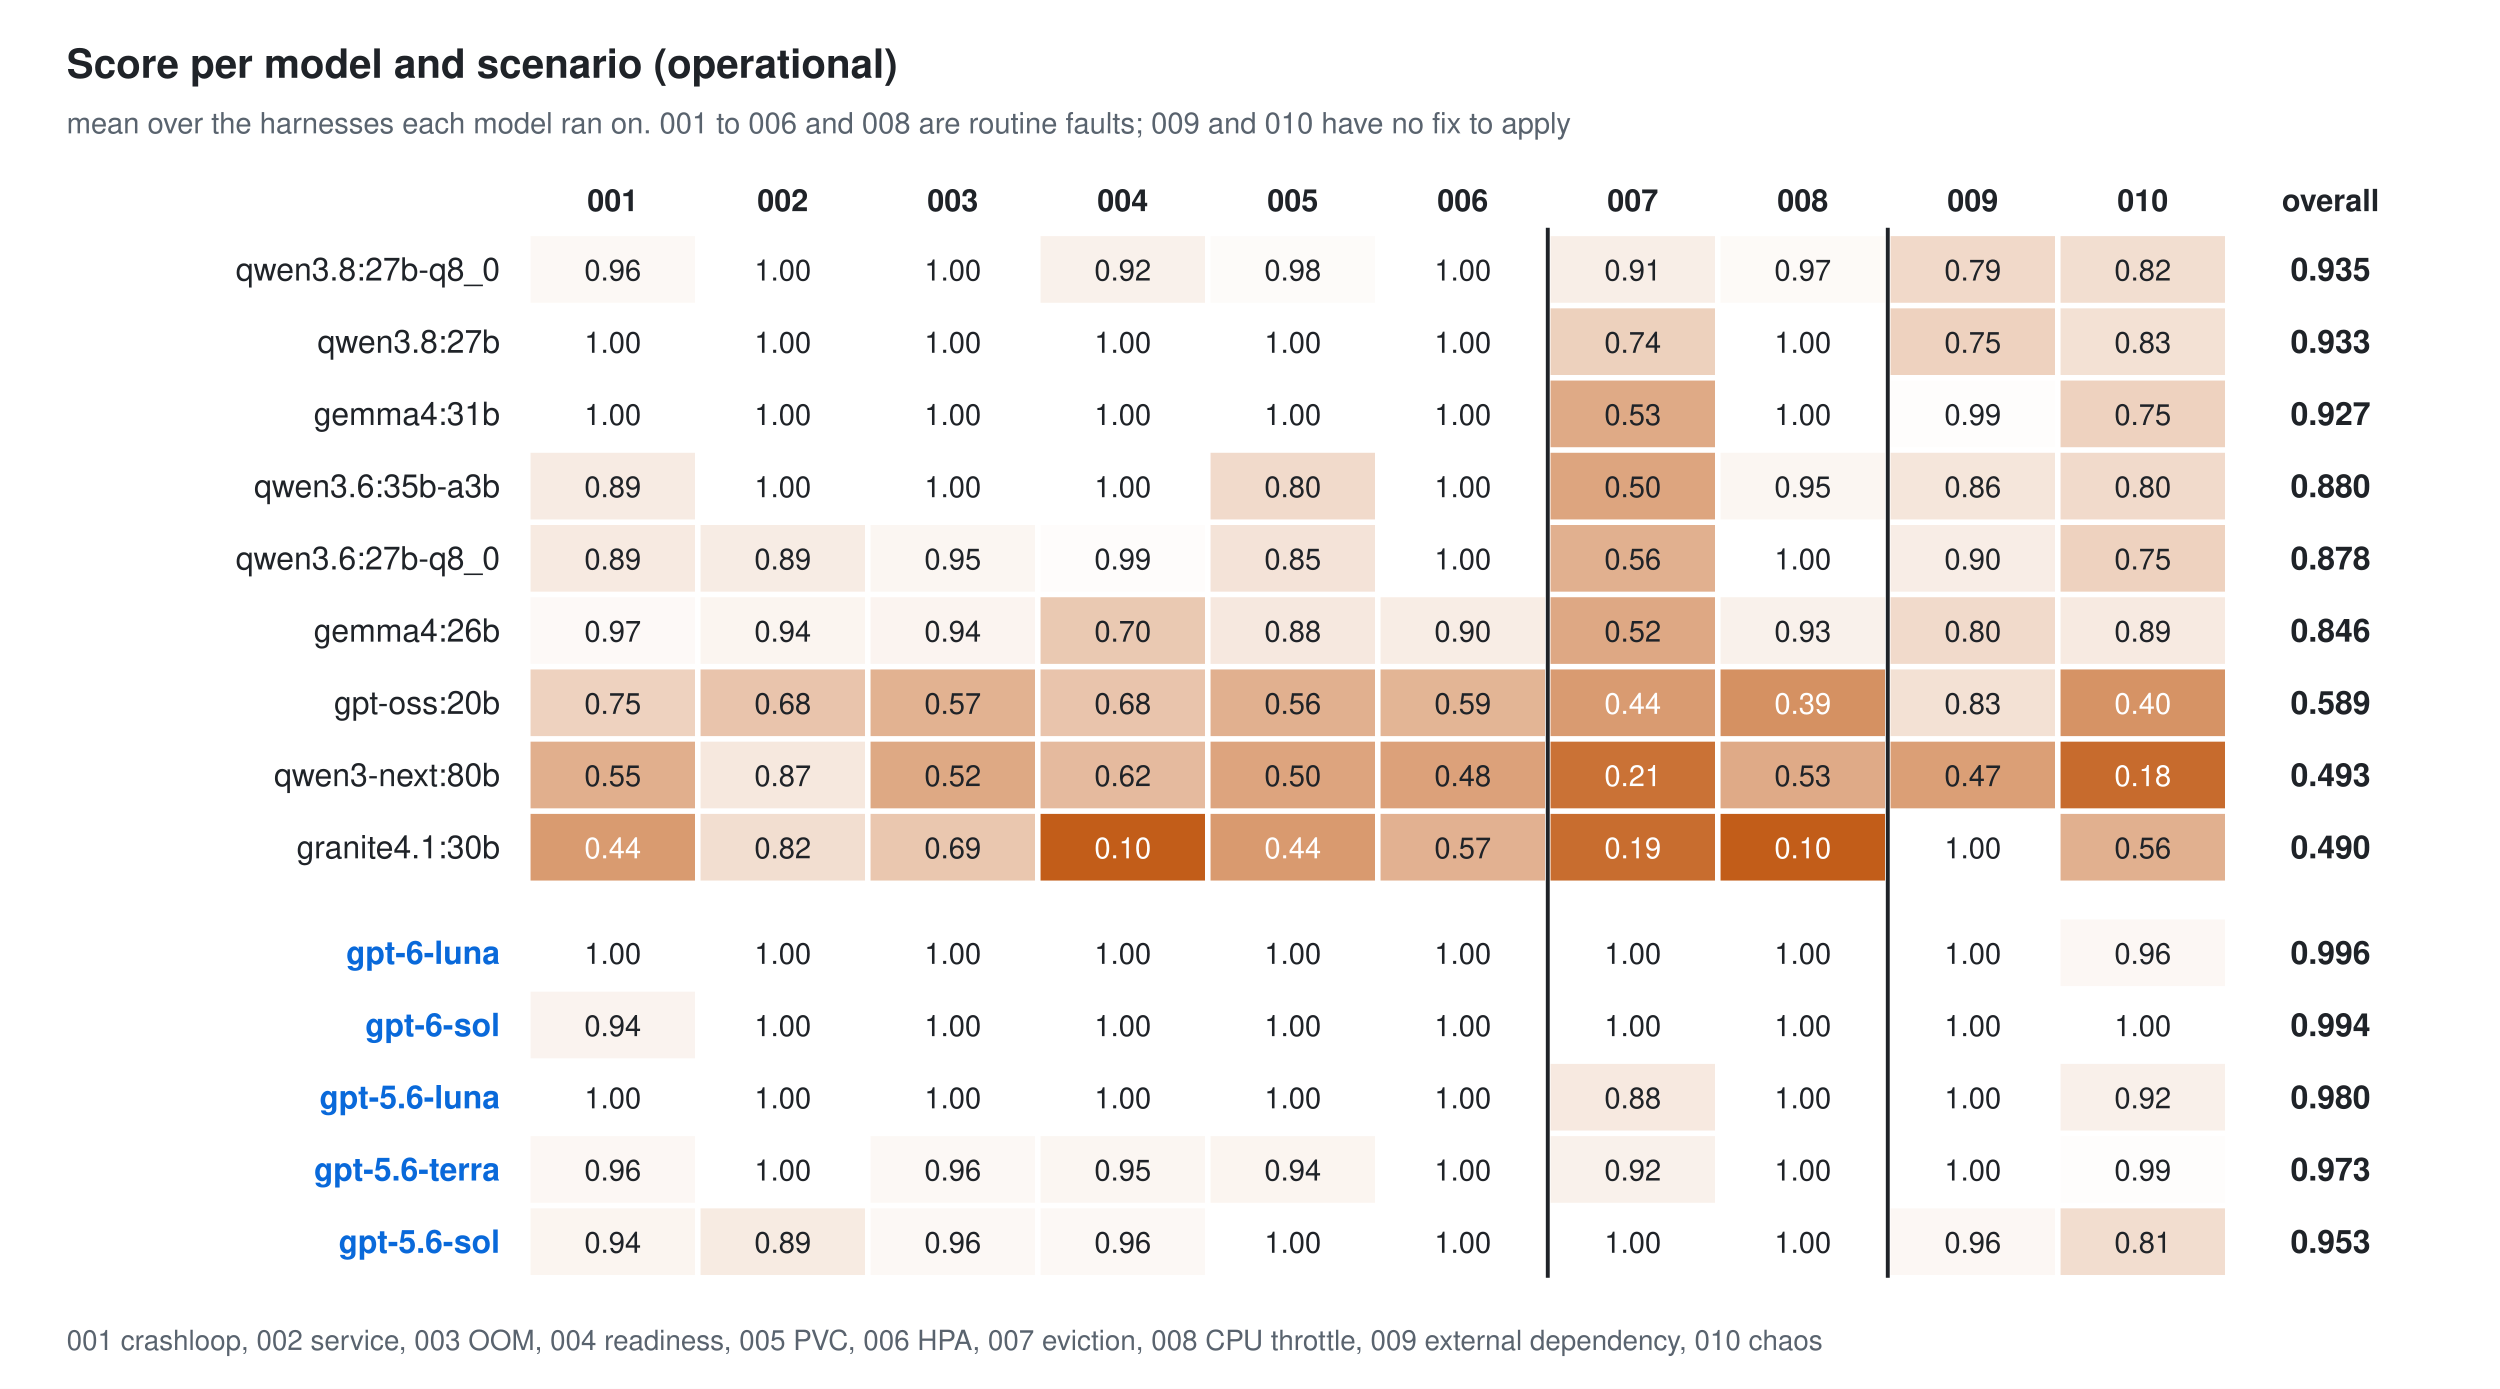
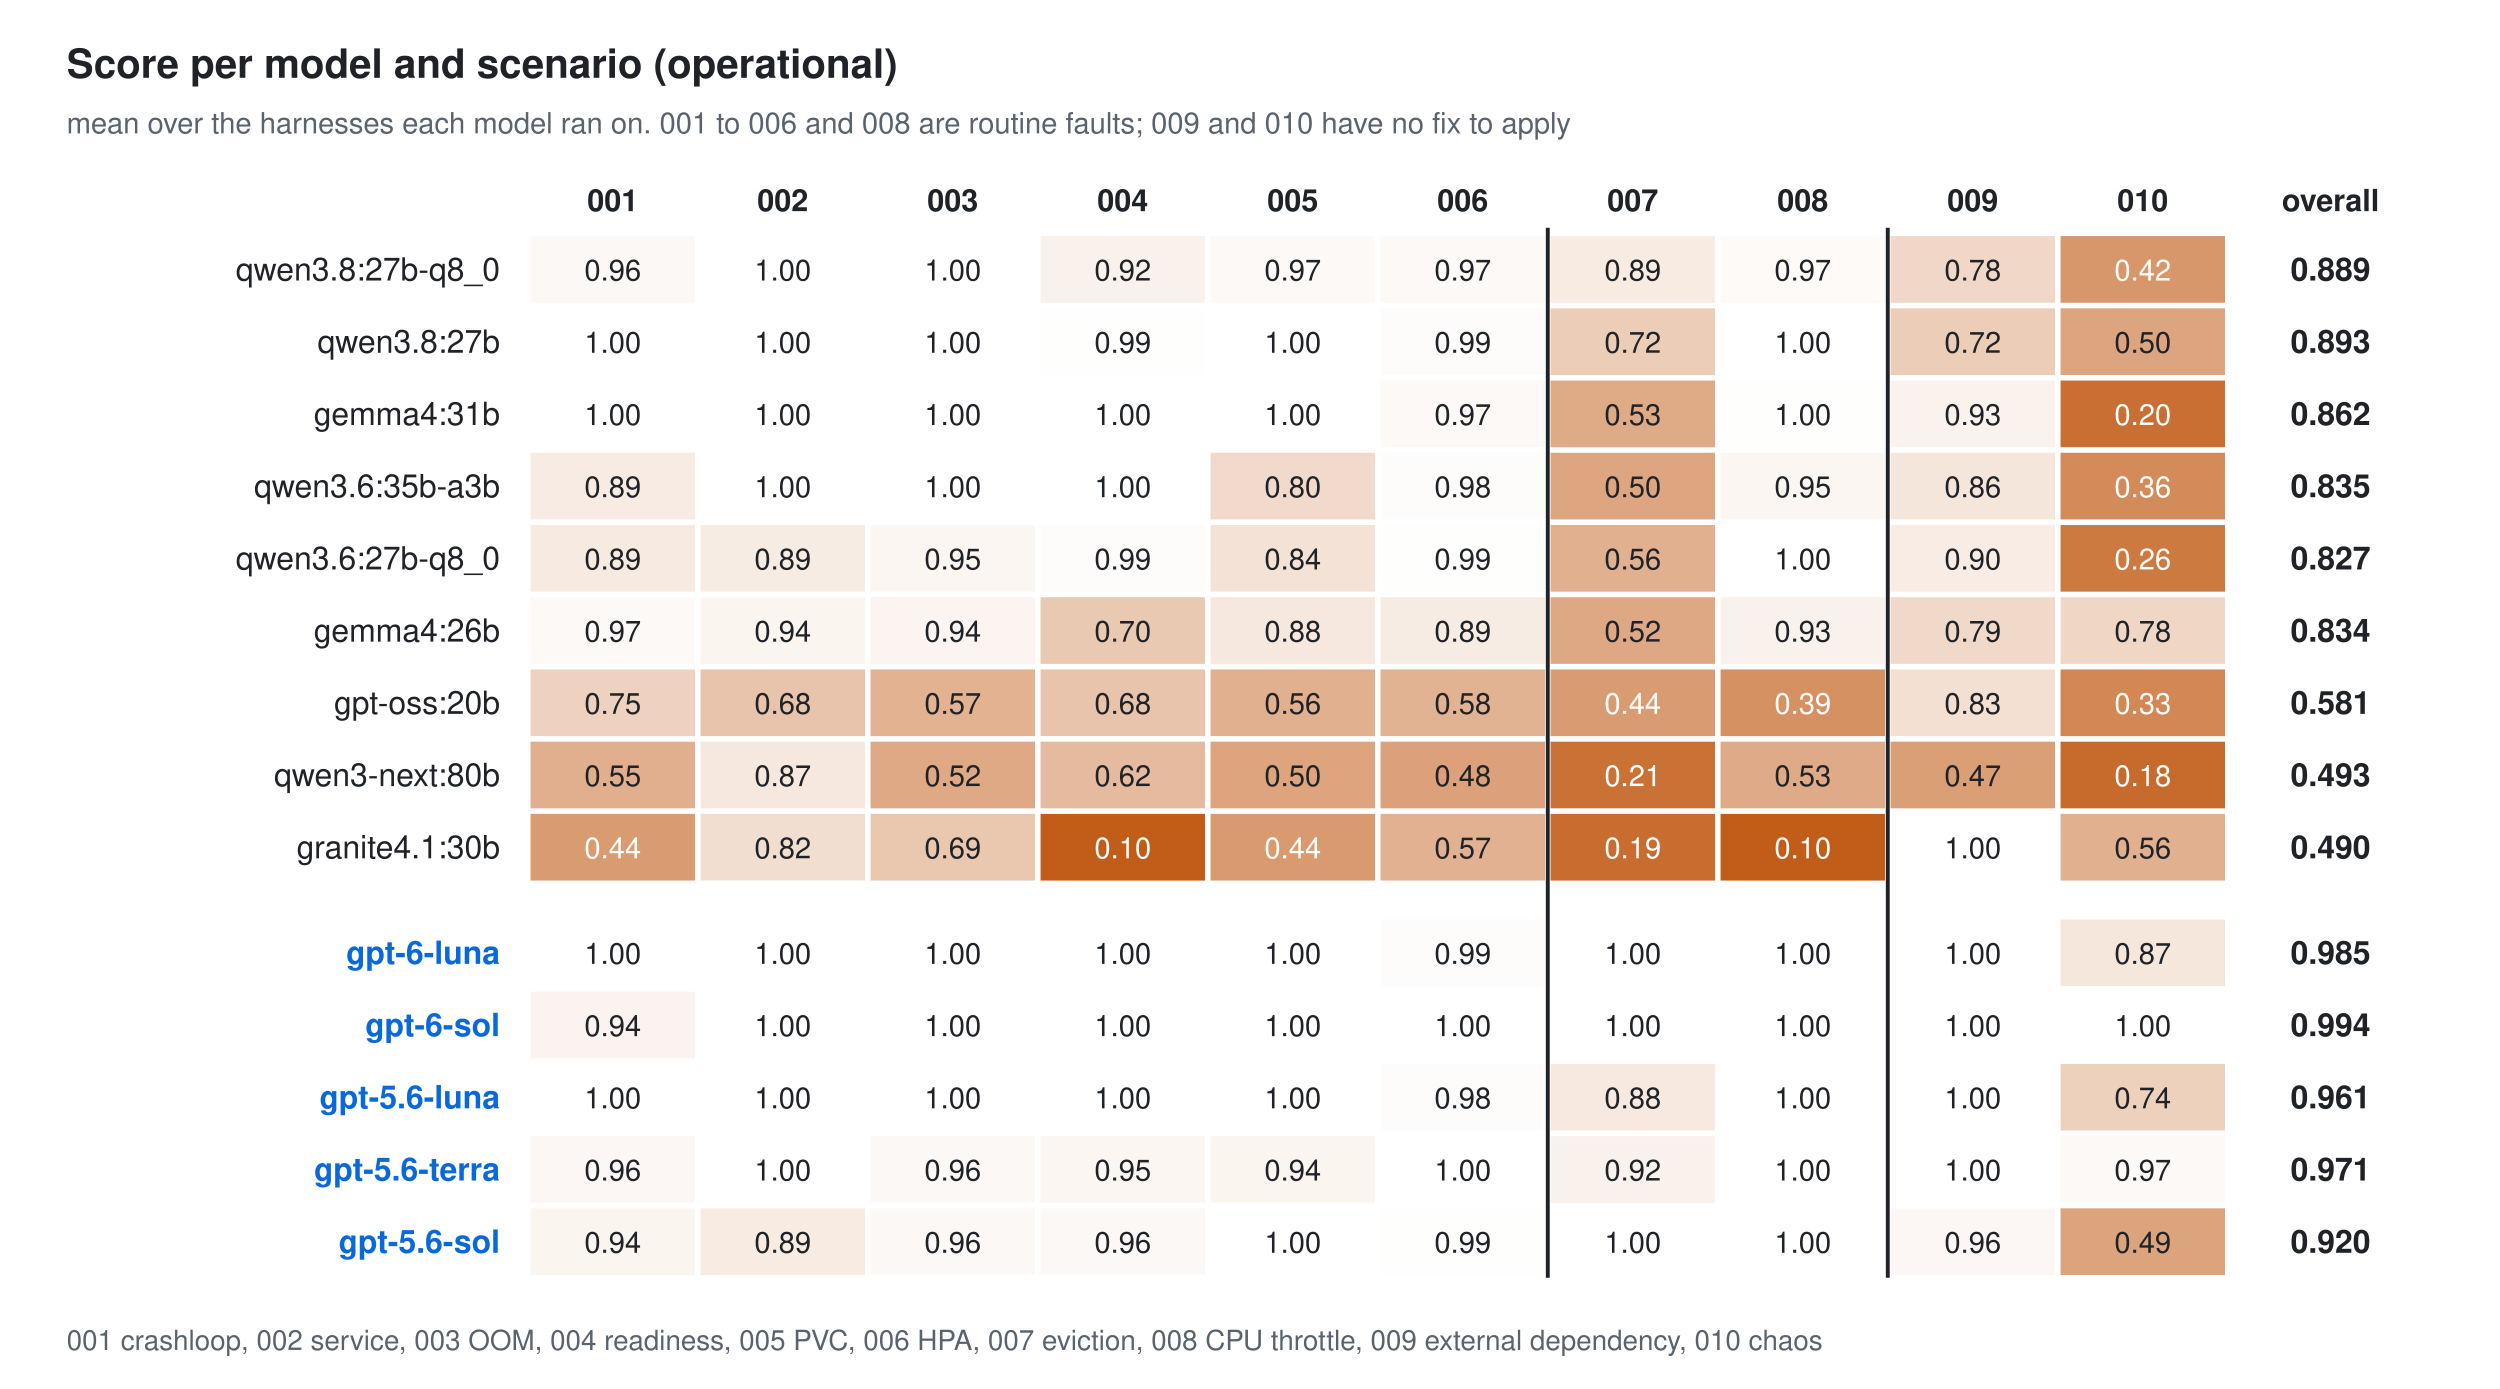
<svg xmlns="http://www.w3.org/2000/svg" width="900" height="500" viewBox="0 0 900 500" font-family="-apple-system, BlinkMacSystemFont, 'Segoe UI', 'Apple SD Gothic Neo', 'Malgun Gothic', 'Noto Sans KR', Helvetica, Arial, sans-serif" role="img" aria-label="Score per model and scenario (operational)">
  <rect width="900" height="500" fill="#ffffff" />
  <text x="220.6" y="76.0" font-size="11" fill="#1f2328" text-anchor="middle" font-weight="600">001</text>
  <text x="281.8" y="76.0" font-size="11" fill="#1f2328" text-anchor="middle" font-weight="600">002</text>
  <text x="343.0" y="76.0" font-size="11" fill="#1f2328" text-anchor="middle" font-weight="600">003</text>
  <text x="404.2" y="76.0" font-size="11" fill="#1f2328" text-anchor="middle" font-weight="600">004</text>
  <text x="465.4" y="76.0" font-size="11" fill="#1f2328" text-anchor="middle" font-weight="600">005</text>
  <text x="526.6" y="76.0" font-size="11" fill="#1f2328" text-anchor="middle" font-weight="600">006</text>
  <text x="587.8" y="76.0" font-size="11" fill="#1f2328" text-anchor="middle" font-weight="600">007</text>
  <text x="649.0" y="76.0" font-size="11" fill="#1f2328" text-anchor="middle" font-weight="600">008</text>
  <text x="710.2" y="76.0" font-size="11" fill="#1f2328" text-anchor="middle" font-weight="600">009</text>
  <text x="771.4" y="76.0" font-size="11" fill="#1f2328" text-anchor="middle" font-weight="600">010</text>
  <text x="839.0" y="76.0" font-size="11" fill="#1f2328" text-anchor="middle" font-weight="600">overall</text>
  <text x="180.0" y="101.0" font-size="11.5" fill="#1f2328" text-anchor="end" font-weight="normal">qwen3.8:27b-q8_0</text>
  <rect x="191.0" y="85.0" width="59.2" height="24.0" fill="#fcf8f5" />
  <text x="220.6" y="101.0" font-size="10.5" fill="#1f2328" text-anchor="middle" font-weight="normal">0.96</text>
  <rect x="252.2" y="85.0" width="59.2" height="24.0" fill="#ffffff" />
  <text x="281.8" y="101.0" font-size="10.5" fill="#1f2328" text-anchor="middle" font-weight="normal">1.00</text>
  <rect x="313.4" y="85.0" width="59.2" height="24.0" fill="#ffffff" />
  <text x="343.0" y="101.0" font-size="10.5" fill="#1f2328" text-anchor="middle" font-weight="normal">1.00</text>
  <rect x="374.6" y="85.0" width="59.2" height="24.0" fill="#f9f1eb" />
  <text x="404.2" y="101.0" font-size="10.5" fill="#1f2328" text-anchor="middle" font-weight="normal">0.92</text>
-   <rect x="435.8" y="85.0" width="59.2" height="24.0" fill="#fdfbf9" />
-   <text x="465.4" y="101.0" font-size="10.5" fill="#1f2328" text-anchor="middle" font-weight="normal">0.98</text>
-   <rect x="497.0" y="85.0" width="59.2" height="24.0" fill="#ffffff" />
-   <text x="526.6" y="101.0" font-size="10.5" fill="#1f2328" text-anchor="middle" font-weight="normal">1.00</text>
-   <rect x="558.2" y="85.0" width="59.2" height="24.0" fill="#f8eee7" />
-   <text x="587.8" y="101.0" font-size="10.5" fill="#1f2328" text-anchor="middle" font-weight="normal">0.91</text>
+   <rect x="435.8" y="85.0" width="59.2" height="24.0" fill="#fdf9f7" />
+   <text x="465.4" y="101.0" font-size="10.5" fill="#1f2328" text-anchor="middle" font-weight="normal">0.97</text>
+   <rect x="497.0" y="85.0" width="59.2" height="24.0" fill="#fcf9f6" />
+   <text x="526.6" y="101.0" font-size="10.5" fill="#1f2328" text-anchor="middle" font-weight="normal">0.97</text>
+   <rect x="558.2" y="85.0" width="59.2" height="24.0" fill="#f7ebe2" />
+   <text x="587.8" y="101.0" font-size="10.5" fill="#1f2328" text-anchor="middle" font-weight="normal">0.89</text>
  <rect x="619.4" y="85.0" width="59.2" height="24.0" fill="#fdfaf7" />
  <text x="649.0" y="101.0" font-size="10.5" fill="#1f2328" text-anchor="middle" font-weight="normal">0.97</text>
-   <rect x="680.6" y="85.0" width="59.2" height="24.0" fill="#f1d9c9" />
-   <text x="710.2" y="101.0" font-size="10.5" fill="#1f2328" text-anchor="middle" font-weight="normal">0.79</text>
-   <rect x="741.8" y="85.0" width="59.2" height="24.0" fill="#f2ded0" />
-   <text x="771.4" y="101.0" font-size="10.5" fill="#1f2328" text-anchor="middle" font-weight="normal">0.82</text>
-   <text x="839.0" y="101.0" font-size="11.5" fill="#1f2328" text-anchor="middle" font-weight="600">0.935</text>
+   <rect x="680.6" y="85.0" width="59.2" height="24.0" fill="#f0d7c7" />
+   <text x="710.2" y="101.0" font-size="10.5" fill="#1f2328" text-anchor="middle" font-weight="normal">0.78</text>
+   <rect x="741.8" y="85.0" width="59.2" height="24.0" fill="#d8976b" />
+   <text x="771.4" y="101.0" font-size="10.5" fill="#ffffff" text-anchor="middle" font-weight="normal">0.42</text>
+   <text x="839.0" y="101.0" font-size="11.5" fill="#1f2328" text-anchor="middle" font-weight="600">0.889</text>
  <text x="180.0" y="127.0" font-size="11.5" fill="#1f2328" text-anchor="end" font-weight="normal">qwen3.8:27b</text>
  <rect x="191.0" y="111.0" width="59.2" height="24.0" fill="#ffffff" />
  <text x="220.6" y="127.0" font-size="10.5" fill="#1f2328" text-anchor="middle" font-weight="normal">1.00</text>
  <rect x="252.2" y="111.0" width="59.2" height="24.0" fill="#ffffff" />
  <text x="281.8" y="127.0" font-size="10.5" fill="#1f2328" text-anchor="middle" font-weight="normal">1.00</text>
  <rect x="313.4" y="111.0" width="59.2" height="24.0" fill="#ffffff" />
  <text x="343.0" y="127.0" font-size="10.5" fill="#1f2328" text-anchor="middle" font-weight="normal">1.00</text>
-   <rect x="374.6" y="111.0" width="59.2" height="24.0" fill="#ffffff" />
-   <text x="404.2" y="127.0" font-size="10.5" fill="#1f2328" text-anchor="middle" font-weight="normal">1.00</text>
+   <rect x="374.6" y="111.0" width="59.2" height="24.0" fill="#fefefd" />
+   <text x="404.2" y="127.0" font-size="10.5" fill="#1f2328" text-anchor="middle" font-weight="normal">0.99</text>
  <rect x="435.8" y="111.0" width="59.2" height="24.0" fill="#ffffff" />
  <text x="465.4" y="127.0" font-size="10.5" fill="#1f2328" text-anchor="middle" font-weight="normal">1.00</text>
-   <rect x="497.0" y="111.0" width="59.2" height="24.0" fill="#ffffff" />
-   <text x="526.6" y="127.0" font-size="10.5" fill="#1f2328" text-anchor="middle" font-weight="normal">1.00</text>
-   <rect x="558.2" y="111.0" width="59.2" height="24.0" fill="#edd1bd" />
-   <text x="587.8" y="127.0" font-size="10.5" fill="#1f2328" text-anchor="middle" font-weight="normal">0.74</text>
+   <rect x="497.0" y="111.0" width="59.2" height="24.0" fill="#fefcfb" />
+   <text x="526.6" y="127.0" font-size="10.5" fill="#1f2328" text-anchor="middle" font-weight="normal">0.99</text>
+   <rect x="558.2" y="111.0" width="59.2" height="24.0" fill="#eccdb7" />
+   <text x="587.8" y="127.0" font-size="10.5" fill="#1f2328" text-anchor="middle" font-weight="normal">0.72</text>
  <rect x="619.4" y="111.0" width="59.2" height="24.0" fill="#ffffff" />
  <text x="649.0" y="127.0" font-size="10.5" fill="#1f2328" text-anchor="middle" font-weight="normal">1.00</text>
-   <rect x="680.6" y="111.0" width="59.2" height="24.0" fill="#eed2bf" />
-   <text x="710.2" y="127.0" font-size="10.5" fill="#1f2328" text-anchor="middle" font-weight="normal">0.75</text>
-   <rect x="741.8" y="111.0" width="59.2" height="24.0" fill="#f3e1d4" />
-   <text x="771.4" y="127.0" font-size="10.5" fill="#1f2328" text-anchor="middle" font-weight="normal">0.83</text>
-   <text x="839.0" y="127.0" font-size="11.5" fill="#1f2328" text-anchor="middle" font-weight="600">0.933</text>
+   <rect x="680.6" y="111.0" width="59.2" height="24.0" fill="#eccdb8" />
+   <text x="710.2" y="127.0" font-size="10.5" fill="#1f2328" text-anchor="middle" font-weight="normal">0.72</text>
+   <rect x="741.8" y="111.0" width="59.2" height="24.0" fill="#dda57f" />
+   <text x="771.4" y="127.0" font-size="10.5" fill="#1f2328" text-anchor="middle" font-weight="normal">0.50</text>
+   <text x="839.0" y="127.0" font-size="11.5" fill="#1f2328" text-anchor="middle" font-weight="600">0.893</text>
  <text x="180.0" y="153.0" font-size="11.5" fill="#1f2328" text-anchor="end" font-weight="normal">gemma4:31b</text>
  <rect x="191.0" y="137.0" width="59.2" height="24.0" fill="#ffffff" />
  <text x="220.6" y="153.0" font-size="10.5" fill="#1f2328" text-anchor="middle" font-weight="normal">1.00</text>
  <rect x="252.2" y="137.0" width="59.2" height="24.0" fill="#ffffff" />
  <text x="281.8" y="153.0" font-size="10.5" fill="#1f2328" text-anchor="middle" font-weight="normal">1.00</text>
  <rect x="313.4" y="137.0" width="59.2" height="24.0" fill="#ffffff" />
  <text x="343.0" y="153.0" font-size="10.5" fill="#1f2328" text-anchor="middle" font-weight="normal">1.00</text>
  <rect x="374.6" y="137.0" width="59.2" height="24.0" fill="#ffffff" />
  <text x="404.2" y="153.0" font-size="10.5" fill="#1f2328" text-anchor="middle" font-weight="normal">1.00</text>
  <rect x="435.8" y="137.0" width="59.2" height="24.0" fill="#ffffff" />
  <text x="465.4" y="153.0" font-size="10.5" fill="#1f2328" text-anchor="middle" font-weight="normal">1.00</text>
-   <rect x="497.0" y="137.0" width="59.2" height="24.0" fill="#ffffff" />
-   <text x="526.6" y="153.0" font-size="10.5" fill="#1f2328" text-anchor="middle" font-weight="normal">1.00</text>
+   <rect x="497.0" y="137.0" width="59.2" height="24.0" fill="#fcf9f7" />
+   <text x="526.6" y="153.0" font-size="10.5" fill="#1f2328" text-anchor="middle" font-weight="normal">0.97</text>
  <rect x="558.2" y="137.0" width="59.2" height="24.0" fill="#dfaa86" />
  <text x="587.8" y="153.0" font-size="10.5" fill="#1f2328" text-anchor="middle" font-weight="normal">0.53</text>
-   <rect x="619.4" y="137.0" width="59.2" height="24.0" fill="#ffffff" />
+   <rect x="619.4" y="137.0" width="59.2" height="24.0" fill="#fefefd" />
  <text x="649.0" y="153.0" font-size="10.5" fill="#1f2328" text-anchor="middle" font-weight="normal">1.00</text>
-   <rect x="680.6" y="137.0" width="59.2" height="24.0" fill="#fefdfc" />
-   <text x="710.2" y="153.0" font-size="10.5" fill="#1f2328" text-anchor="middle" font-weight="normal">0.99</text>
-   <rect x="741.8" y="137.0" width="59.2" height="24.0" fill="#eed2bf" />
-   <text x="771.4" y="153.0" font-size="10.5" fill="#1f2328" text-anchor="middle" font-weight="normal">0.75</text>
-   <text x="839.0" y="153.0" font-size="11.5" fill="#1f2328" text-anchor="middle" font-weight="600">0.927</text>
+   <rect x="680.6" y="137.0" width="59.2" height="24.0" fill="#faf2ec" />
+   <text x="710.2" y="153.0" font-size="10.5" fill="#1f2328" text-anchor="middle" font-weight="normal">0.93</text>
+   <rect x="741.8" y="137.0" width="59.2" height="24.0" fill="#c96f33" />
+   <text x="771.4" y="153.0" font-size="10.5" fill="#ffffff" text-anchor="middle" font-weight="normal">0.20</text>
+   <text x="839.0" y="153.0" font-size="11.5" fill="#1f2328" text-anchor="middle" font-weight="600">0.862</text>
  <text x="180.0" y="179.0" font-size="11.5" fill="#1f2328" text-anchor="end" font-weight="normal">qwen3.6:35b-a3b</text>
  <rect x="191.0" y="163.0" width="59.2" height="24.0" fill="#f7ebe3" />
  <text x="220.6" y="179.0" font-size="10.5" fill="#1f2328" text-anchor="middle" font-weight="normal">0.89</text>
  <rect x="252.2" y="163.0" width="59.2" height="24.0" fill="#ffffff" />
  <text x="281.8" y="179.0" font-size="10.5" fill="#1f2328" text-anchor="middle" font-weight="normal">1.00</text>
  <rect x="313.4" y="163.0" width="59.2" height="24.0" fill="#ffffff" />
  <text x="343.0" y="179.0" font-size="10.5" fill="#1f2328" text-anchor="middle" font-weight="normal">1.00</text>
  <rect x="374.6" y="163.0" width="59.2" height="24.0" fill="#ffffff" />
  <text x="404.2" y="179.0" font-size="10.5" fill="#1f2328" text-anchor="middle" font-weight="normal">1.00</text>
  <rect x="435.8" y="163.0" width="59.2" height="24.0" fill="#f1dacb" />
  <text x="465.4" y="179.0" font-size="10.5" fill="#1f2328" text-anchor="middle" font-weight="normal">0.80</text>
-   <rect x="497.0" y="163.0" width="59.2" height="24.0" fill="#ffffff" />
-   <text x="526.6" y="179.0" font-size="10.5" fill="#1f2328" text-anchor="middle" font-weight="normal">1.00</text>
-   <rect x="558.2" y="163.0" width="59.2" height="24.0" fill="#dda57f" />
+   <rect x="497.0" y="163.0" width="59.2" height="24.0" fill="#fdfcfb" />
+   <text x="526.6" y="179.0" font-size="10.5" fill="#1f2328" text-anchor="middle" font-weight="normal">0.98</text>
+   <rect x="558.2" y="163.0" width="59.2" height="24.0" fill="#dda680" />
  <text x="587.8" y="179.0" font-size="10.5" fill="#1f2328" text-anchor="middle" font-weight="normal">0.50</text>
  <rect x="619.4" y="163.0" width="59.2" height="24.0" fill="#fbf6f2" />
  <text x="649.0" y="179.0" font-size="10.5" fill="#1f2328" text-anchor="middle" font-weight="normal">0.95</text>
  <rect x="680.6" y="163.0" width="59.2" height="24.0" fill="#f5e6db" />
  <text x="710.2" y="179.0" font-size="10.5" fill="#1f2328" text-anchor="middle" font-weight="normal">0.86</text>
-   <rect x="741.8" y="163.0" width="59.2" height="24.0" fill="#f1dacb" />
-   <text x="771.4" y="179.0" font-size="10.5" fill="#1f2328" text-anchor="middle" font-weight="normal">0.80</text>
-   <text x="839.0" y="179.0" font-size="11.5" fill="#1f2328" text-anchor="middle" font-weight="600">0.880</text>
+   <rect x="741.8" y="163.0" width="59.2" height="24.0" fill="#d38b5a" />
+   <text x="771.4" y="179.0" font-size="10.5" fill="#ffffff" text-anchor="middle" font-weight="normal">0.36</text>
+   <text x="839.0" y="179.0" font-size="11.5" fill="#1f2328" text-anchor="middle" font-weight="600">0.835</text>
  <text x="180.0" y="205.0" font-size="11.5" fill="#1f2328" text-anchor="end" font-weight="normal">qwen3.6:27b-q8_0</text>
  <rect x="191.0" y="189.0" width="59.2" height="24.0" fill="#f7eae1" />
  <text x="220.6" y="205.0" font-size="10.5" fill="#1f2328" text-anchor="middle" font-weight="normal">0.89</text>
  <rect x="252.2" y="189.0" width="59.2" height="24.0" fill="#f7ece4" />
  <text x="281.8" y="205.0" font-size="10.5" fill="#1f2328" text-anchor="middle" font-weight="normal">0.89</text>
  <rect x="313.4" y="189.0" width="59.2" height="24.0" fill="#fbf6f2" />
  <text x="343.0" y="205.0" font-size="10.5" fill="#1f2328" text-anchor="middle" font-weight="normal">0.95</text>
  <rect x="374.6" y="189.0" width="59.2" height="24.0" fill="#fefcfb" />
  <text x="404.2" y="205.0" font-size="10.5" fill="#1f2328" text-anchor="middle" font-weight="normal">0.99</text>
-   <rect x="435.8" y="189.0" width="59.2" height="24.0" fill="#f4e3d8" />
-   <text x="465.4" y="205.0" font-size="10.5" fill="#1f2328" text-anchor="middle" font-weight="normal">0.85</text>
-   <rect x="497.0" y="189.0" width="59.2" height="24.0" fill="#ffffff" />
-   <text x="526.6" y="205.0" font-size="10.5" fill="#1f2328" text-anchor="middle" font-weight="normal">1.00</text>
+   <rect x="435.8" y="189.0" width="59.2" height="24.0" fill="#f4e2d6" />
+   <text x="465.4" y="205.0" font-size="10.5" fill="#1f2328" text-anchor="middle" font-weight="normal">0.84</text>
+   <rect x="497.0" y="189.0" width="59.2" height="24.0" fill="#fefefd" />
+   <text x="526.6" y="205.0" font-size="10.5" fill="#1f2328" text-anchor="middle" font-weight="normal">0.99</text>
  <rect x="558.2" y="189.0" width="59.2" height="24.0" fill="#e1b08f" />
  <text x="587.8" y="205.0" font-size="10.5" fill="#1f2328" text-anchor="middle" font-weight="normal">0.56</text>
  <rect x="619.4" y="189.0" width="59.2" height="24.0" fill="#ffffff" />
  <text x="649.0" y="205.0" font-size="10.5" fill="#1f2328" text-anchor="middle" font-weight="normal">1.00</text>
-   <rect x="680.6" y="189.0" width="59.2" height="24.0" fill="#f8ede6" />
+   <rect x="680.6" y="189.0" width="59.2" height="24.0" fill="#f8ece4" />
  <text x="710.2" y="205.0" font-size="10.5" fill="#1f2328" text-anchor="middle" font-weight="normal">0.90</text>
-   <rect x="741.8" y="189.0" width="59.2" height="24.0" fill="#eed2bf" />
-   <text x="771.4" y="205.0" font-size="10.5" fill="#1f2328" text-anchor="middle" font-weight="normal">0.75</text>
-   <text x="839.0" y="205.0" font-size="11.5" fill="#1f2328" text-anchor="middle" font-weight="600">0.878</text>
+   <rect x="741.8" y="189.0" width="59.2" height="24.0" fill="#cd7a41" />
+   <text x="771.4" y="205.0" font-size="10.5" fill="#ffffff" text-anchor="middle" font-weight="normal">0.26</text>
+   <text x="839.0" y="205.0" font-size="11.5" fill="#1f2328" text-anchor="middle" font-weight="600">0.827</text>
  <text x="180.0" y="231.0" font-size="11.5" fill="#1f2328" text-anchor="end" font-weight="normal">gemma4:26b</text>
  <rect x="191.0" y="215.0" width="59.2" height="24.0" fill="#fdf9f7" />
  <text x="220.6" y="231.0" font-size="10.5" fill="#1f2328" text-anchor="middle" font-weight="normal">0.97</text>
  <rect x="252.2" y="215.0" width="59.2" height="24.0" fill="#fbf5f0" />
  <text x="281.8" y="231.0" font-size="10.5" fill="#1f2328" text-anchor="middle" font-weight="normal">0.94</text>
  <rect x="313.4" y="215.0" width="59.2" height="24.0" fill="#fbf4f0" />
  <text x="343.0" y="231.0" font-size="10.5" fill="#1f2328" text-anchor="middle" font-weight="normal">0.94</text>
  <rect x="374.6" y="215.0" width="59.2" height="24.0" fill="#eac9b2" />
  <text x="404.2" y="231.0" font-size="10.5" fill="#1f2328" text-anchor="middle" font-weight="normal">0.70</text>
  <rect x="435.8" y="215.0" width="59.2" height="24.0" fill="#f6e8df" />
  <text x="465.4" y="231.0" font-size="10.5" fill="#1f2328" text-anchor="middle" font-weight="normal">0.88</text>
-   <rect x="497.0" y="215.0" width="59.2" height="24.0" fill="#f8ede5" />
-   <text x="526.6" y="231.0" font-size="10.5" fill="#1f2328" text-anchor="middle" font-weight="normal">0.90</text>
+   <rect x="497.0" y="215.0" width="59.2" height="24.0" fill="#f7ece4" />
+   <text x="526.6" y="231.0" font-size="10.5" fill="#1f2328" text-anchor="middle" font-weight="normal">0.89</text>
  <rect x="558.2" y="215.0" width="59.2" height="24.0" fill="#dea884" />
  <text x="587.8" y="231.0" font-size="10.5" fill="#1f2328" text-anchor="middle" font-weight="normal">0.52</text>
  <rect x="619.4" y="215.0" width="59.2" height="24.0" fill="#f9f1eb" />
  <text x="649.0" y="231.0" font-size="10.5" fill="#1f2328" text-anchor="middle" font-weight="normal">0.93</text>
-   <rect x="680.6" y="215.0" width="59.2" height="24.0" fill="#f1dacb" />
-   <text x="710.2" y="231.0" font-size="10.5" fill="#1f2328" text-anchor="middle" font-weight="normal">0.80</text>
-   <rect x="741.8" y="215.0" width="59.2" height="24.0" fill="#f7eae1" />
-   <text x="771.4" y="231.0" font-size="10.5" fill="#1f2328" text-anchor="middle" font-weight="normal">0.89</text>
-   <text x="839.0" y="231.0" font-size="11.5" fill="#1f2328" text-anchor="middle" font-weight="600">0.846</text>
+   <rect x="680.6" y="215.0" width="59.2" height="24.0" fill="#f1d9ca" />
+   <text x="710.2" y="231.0" font-size="10.5" fill="#1f2328" text-anchor="middle" font-weight="normal">0.79</text>
+   <rect x="741.8" y="215.0" width="59.2" height="24.0" fill="#efd6c5" />
+   <text x="771.4" y="231.0" font-size="10.5" fill="#1f2328" text-anchor="middle" font-weight="normal">0.78</text>
+   <text x="839.0" y="231.0" font-size="11.5" fill="#1f2328" text-anchor="middle" font-weight="600">0.834</text>
  <text x="180.0" y="257.0" font-size="11.5" fill="#1f2328" text-anchor="end" font-weight="normal">gpt-oss:20b</text>
  <rect x="191.0" y="241.0" width="59.2" height="24.0" fill="#eed2bf" />
  <text x="220.6" y="257.0" font-size="10.5" fill="#1f2328" text-anchor="middle" font-weight="normal">0.75</text>
  <rect x="252.2" y="241.0" width="59.2" height="24.0" fill="#e9c4ac" />
  <text x="281.8" y="257.0" font-size="10.5" fill="#1f2328" text-anchor="middle" font-weight="normal">0.68</text>
  <rect x="313.4" y="241.0" width="59.2" height="24.0" fill="#e2b291" />
  <text x="343.0" y="257.0" font-size="10.5" fill="#1f2328" text-anchor="middle" font-weight="normal">0.57</text>
  <rect x="374.6" y="241.0" width="59.2" height="24.0" fill="#e9c4ac" />
  <text x="404.2" y="257.0" font-size="10.5" fill="#1f2328" text-anchor="middle" font-weight="normal">0.68</text>
  <rect x="435.8" y="241.0" width="59.2" height="24.0" fill="#e1b08f" />
  <text x="465.4" y="257.0" font-size="10.5" fill="#1f2328" text-anchor="middle" font-weight="normal">0.56</text>
-   <rect x="497.0" y="241.0" width="59.2" height="24.0" fill="#e3b595" />
-   <text x="526.6" y="257.0" font-size="10.5" fill="#1f2328" text-anchor="middle" font-weight="normal">0.59</text>
+   <rect x="497.0" y="241.0" width="59.2" height="24.0" fill="#e2b392" />
+   <text x="526.6" y="257.0" font-size="10.5" fill="#1f2328" text-anchor="middle" font-weight="normal">0.58</text>
  <rect x="558.2" y="241.0" width="59.2" height="24.0" fill="#d99b71" />
  <text x="587.8" y="257.0" font-size="10.5" fill="#ffffff" text-anchor="middle" font-weight="normal">0.44</text>
  <rect x="619.4" y="241.0" width="59.2" height="24.0" fill="#d59162" />
  <text x="649.0" y="257.0" font-size="10.5" fill="#ffffff" text-anchor="middle" font-weight="normal">0.39</text>
-   <rect x="680.6" y="241.0" width="59.2" height="24.0" fill="#f3e1d4" />
+   <rect x="680.6" y="241.0" width="59.2" height="24.0" fill="#f3e0d3" />
  <text x="710.2" y="257.0" font-size="10.5" fill="#1f2328" text-anchor="middle" font-weight="normal">0.83</text>
-   <rect x="741.8" y="241.0" width="59.2" height="24.0" fill="#d69365" />
-   <text x="771.4" y="257.0" font-size="10.5" fill="#ffffff" text-anchor="middle" font-weight="normal">0.40</text>
-   <text x="839.0" y="257.0" font-size="11.5" fill="#1f2328" text-anchor="middle" font-weight="600">0.589</text>
+   <rect x="741.8" y="241.0" width="59.2" height="24.0" fill="#d28754" />
+   <text x="771.4" y="257.0" font-size="10.5" fill="#ffffff" text-anchor="middle" font-weight="normal">0.33</text>
+   <text x="839.0" y="257.0" font-size="11.5" fill="#1f2328" text-anchor="middle" font-weight="600">0.581</text>
  <text x="180.0" y="283.0" font-size="11.5" fill="#1f2328" text-anchor="end" font-weight="normal">qwen3-next:80b</text>
  <rect x="191.0" y="267.0" width="59.2" height="24.0" fill="#e1af8d" />
  <text x="220.6" y="283.0" font-size="10.5" fill="#1f2328" text-anchor="middle" font-weight="normal">0.55</text>
  <rect x="252.2" y="267.0" width="59.2" height="24.0" fill="#f6e8de" />
  <text x="281.8" y="283.0" font-size="10.5" fill="#1f2328" text-anchor="middle" font-weight="normal">0.87</text>
  <rect x="313.4" y="267.0" width="59.2" height="24.0" fill="#dea984" />
  <text x="343.0" y="283.0" font-size="10.5" fill="#1f2328" text-anchor="middle" font-weight="normal">0.52</text>
  <rect x="374.6" y="267.0" width="59.2" height="24.0" fill="#e5ba9e" />
  <text x="404.2" y="283.0" font-size="10.5" fill="#1f2328" text-anchor="middle" font-weight="normal">0.62</text>
  <rect x="435.8" y="267.0" width="59.2" height="24.0" fill="#dda47e" />
  <text x="465.4" y="283.0" font-size="10.5" fill="#1f2328" text-anchor="middle" font-weight="normal">0.50</text>
  <rect x="497.0" y="267.0" width="59.2" height="24.0" fill="#dca17a" />
  <text x="526.6" y="283.0" font-size="10.5" fill="#1f2328" text-anchor="middle" font-weight="normal">0.48</text>
  <rect x="558.2" y="267.0" width="59.2" height="24.0" fill="#ca7236" />
  <text x="587.8" y="283.0" font-size="10.5" fill="#ffffff" text-anchor="middle" font-weight="normal">0.21</text>
  <rect x="619.4" y="267.0" width="59.2" height="24.0" fill="#dfaa87" />
  <text x="649.0" y="283.0" font-size="10.5" fill="#1f2328" text-anchor="middle" font-weight="normal">0.53</text>
  <rect x="680.6" y="267.0" width="59.2" height="24.0" fill="#db9f76" />
  <text x="710.2" y="283.0" font-size="10.5" fill="#1f2328" text-anchor="middle" font-weight="normal">0.47</text>
  <rect x="741.8" y="267.0" width="59.2" height="24.0" fill="#c76b2d" />
  <text x="771.4" y="283.0" font-size="10.5" fill="#ffffff" text-anchor="middle" font-weight="normal">0.18</text>
  <text x="839.0" y="283.0" font-size="11.5" fill="#1f2328" text-anchor="middle" font-weight="600">0.493</text>
  <text x="180.0" y="309.0" font-size="11.5" fill="#1f2328" text-anchor="end" font-weight="normal">granite4.1:30b</text>
  <rect x="191.0" y="293.0" width="59.2" height="24.0" fill="#d99b70" />
  <text x="220.6" y="309.0" font-size="10.5" fill="#ffffff" text-anchor="middle" font-weight="normal">0.44</text>
  <rect x="252.2" y="293.0" width="59.2" height="24.0" fill="#f2ded0" />
  <text x="281.8" y="309.0" font-size="10.5" fill="#1f2328" text-anchor="middle" font-weight="normal">0.82</text>
  <rect x="313.4" y="293.0" width="59.2" height="24.0" fill="#eac7af" />
  <text x="343.0" y="309.0" font-size="10.5" fill="#1f2328" text-anchor="middle" font-weight="normal">0.69</text>
  <rect x="374.6" y="293.0" width="59.2" height="24.0" fill="#c25d19" />
  <text x="404.2" y="309.0" font-size="10.5" fill="#ffffff" text-anchor="middle" font-weight="normal">0.10</text>
  <rect x="435.8" y="293.0" width="59.2" height="24.0" fill="#d99a6f" />
  <text x="465.4" y="309.0" font-size="10.5" fill="#ffffff" text-anchor="middle" font-weight="normal">0.44</text>
  <rect x="497.0" y="293.0" width="59.2" height="24.0" fill="#e2b191" />
  <text x="526.6" y="309.0" font-size="10.5" fill="#1f2328" text-anchor="middle" font-weight="normal">0.57</text>
  <rect x="558.2" y="293.0" width="59.2" height="24.0" fill="#c86d2f" />
  <text x="587.8" y="309.0" font-size="10.5" fill="#ffffff" text-anchor="middle" font-weight="normal">0.19</text>
  <rect x="619.4" y="293.0" width="59.2" height="24.0" fill="#c25d19" />
  <text x="649.0" y="309.0" font-size="10.5" fill="#ffffff" text-anchor="middle" font-weight="normal">0.10</text>
  <rect x="680.6" y="293.0" width="59.2" height="24.0" fill="#ffffff" />
  <text x="710.2" y="309.0" font-size="10.5" fill="#1f2328" text-anchor="middle" font-weight="normal">1.00</text>
  <rect x="741.8" y="293.0" width="59.2" height="24.0" fill="#e1b08f" />
  <text x="771.4" y="309.0" font-size="10.5" fill="#1f2328" text-anchor="middle" font-weight="normal">0.56</text>
  <text x="839.0" y="309.0" font-size="11.5" fill="#1f2328" text-anchor="middle" font-weight="600">0.490</text>
  <text x="180.0" y="347.0" font-size="11.5" fill="#0969da" text-anchor="end" font-weight="600">gpt-6-luna</text>
  <rect x="191.0" y="331.0" width="59.2" height="24.0" fill="#ffffff" />
  <text x="220.6" y="347.0" font-size="10.5" fill="#1f2328" text-anchor="middle" font-weight="normal">1.00</text>
  <rect x="252.2" y="331.0" width="59.2" height="24.0" fill="#ffffff" />
  <text x="281.8" y="347.0" font-size="10.5" fill="#1f2328" text-anchor="middle" font-weight="normal">1.00</text>
  <rect x="313.4" y="331.0" width="59.2" height="24.0" fill="#ffffff" />
  <text x="343.0" y="347.0" font-size="10.5" fill="#1f2328" text-anchor="middle" font-weight="normal">1.00</text>
  <rect x="374.6" y="331.0" width="59.2" height="24.0" fill="#ffffff" />
  <text x="404.2" y="347.0" font-size="10.5" fill="#1f2328" text-anchor="middle" font-weight="normal">1.00</text>
  <rect x="435.8" y="331.0" width="59.2" height="24.0" fill="#ffffff" />
  <text x="465.4" y="347.0" font-size="10.5" fill="#1f2328" text-anchor="middle" font-weight="normal">1.00</text>
-   <rect x="497.0" y="331.0" width="59.2" height="24.0" fill="#ffffff" />
-   <text x="526.6" y="347.0" font-size="10.5" fill="#1f2328" text-anchor="middle" font-weight="normal">1.00</text>
+   <rect x="497.0" y="331.0" width="59.2" height="24.0" fill="#fefcfb" />
+   <text x="526.6" y="347.0" font-size="10.5" fill="#1f2328" text-anchor="middle" font-weight="normal">0.99</text>
  <rect x="558.2" y="331.0" width="59.2" height="24.0" fill="#ffffff" />
  <text x="587.8" y="347.0" font-size="10.5" fill="#1f2328" text-anchor="middle" font-weight="normal">1.00</text>
  <rect x="619.4" y="331.0" width="59.2" height="24.0" fill="#ffffff" />
  <text x="649.0" y="347.0" font-size="10.5" fill="#1f2328" text-anchor="middle" font-weight="normal">1.00</text>
  <rect x="680.6" y="331.0" width="59.2" height="24.0" fill="#ffffff" />
  <text x="710.2" y="347.0" font-size="10.5" fill="#1f2328" text-anchor="middle" font-weight="normal">1.00</text>
-   <rect x="741.8" y="331.0" width="59.2" height="24.0" fill="#fcf7f4" />
-   <text x="771.4" y="347.0" font-size="10.5" fill="#1f2328" text-anchor="middle" font-weight="normal">0.96</text>
-   <text x="839.0" y="347.0" font-size="11.5" fill="#1f2328" text-anchor="middle" font-weight="600">0.996</text>
+   <rect x="741.8" y="331.0" width="59.2" height="24.0" fill="#f6e7dd" />
+   <text x="771.4" y="347.0" font-size="10.5" fill="#1f2328" text-anchor="middle" font-weight="normal">0.87</text>
+   <text x="839.0" y="347.0" font-size="11.5" fill="#1f2328" text-anchor="middle" font-weight="600">0.985</text>
  <text x="180.0" y="373.0" font-size="11.5" fill="#0969da" text-anchor="end" font-weight="600">gpt-6-sol</text>
  <rect x="191.0" y="357.0" width="59.2" height="24.0" fill="#faf3ef" />
  <text x="220.6" y="373.0" font-size="10.5" fill="#1f2328" text-anchor="middle" font-weight="normal">0.94</text>
  <rect x="252.2" y="357.0" width="59.2" height="24.0" fill="#ffffff" />
  <text x="281.8" y="373.0" font-size="10.5" fill="#1f2328" text-anchor="middle" font-weight="normal">1.00</text>
  <rect x="313.4" y="357.0" width="59.2" height="24.0" fill="#ffffff" />
  <text x="343.0" y="373.0" font-size="10.5" fill="#1f2328" text-anchor="middle" font-weight="normal">1.00</text>
  <rect x="374.6" y="357.0" width="59.2" height="24.0" fill="#ffffff" />
  <text x="404.2" y="373.0" font-size="10.5" fill="#1f2328" text-anchor="middle" font-weight="normal">1.00</text>
  <rect x="435.8" y="357.0" width="59.2" height="24.0" fill="#ffffff" />
  <text x="465.4" y="373.0" font-size="10.5" fill="#1f2328" text-anchor="middle" font-weight="normal">1.00</text>
  <rect x="497.0" y="357.0" width="59.2" height="24.0" fill="#ffffff" />
  <text x="526.6" y="373.0" font-size="10.5" fill="#1f2328" text-anchor="middle" font-weight="normal">1.00</text>
  <rect x="558.2" y="357.0" width="59.2" height="24.0" fill="#ffffff" />
  <text x="587.8" y="373.0" font-size="10.5" fill="#1f2328" text-anchor="middle" font-weight="normal">1.00</text>
  <rect x="619.4" y="357.0" width="59.2" height="24.0" fill="#ffffff" />
  <text x="649.0" y="373.0" font-size="10.5" fill="#1f2328" text-anchor="middle" font-weight="normal">1.00</text>
  <rect x="680.6" y="357.0" width="59.2" height="24.0" fill="#ffffff" />
  <text x="710.2" y="373.0" font-size="10.5" fill="#1f2328" text-anchor="middle" font-weight="normal">1.00</text>
  <rect x="741.8" y="357.0" width="59.2" height="24.0" fill="#ffffff" />
  <text x="771.4" y="373.0" font-size="10.5" fill="#1f2328" text-anchor="middle" font-weight="normal">1.00</text>
  <text x="839.0" y="373.0" font-size="11.5" fill="#1f2328" text-anchor="middle" font-weight="600">0.994</text>
  <text x="180.0" y="399.0" font-size="11.5" fill="#0969da" text-anchor="end" font-weight="600">gpt-5.6-luna</text>
  <rect x="191.0" y="383.0" width="59.2" height="24.0" fill="#ffffff" />
  <text x="220.6" y="399.0" font-size="10.5" fill="#1f2328" text-anchor="middle" font-weight="normal">1.00</text>
  <rect x="252.2" y="383.0" width="59.2" height="24.0" fill="#ffffff" />
  <text x="281.8" y="399.0" font-size="10.5" fill="#1f2328" text-anchor="middle" font-weight="normal">1.00</text>
  <rect x="313.4" y="383.0" width="59.2" height="24.0" fill="#ffffff" />
  <text x="343.0" y="399.0" font-size="10.5" fill="#1f2328" text-anchor="middle" font-weight="normal">1.00</text>
  <rect x="374.6" y="383.0" width="59.2" height="24.0" fill="#ffffff" />
  <text x="404.2" y="399.0" font-size="10.5" fill="#1f2328" text-anchor="middle" font-weight="normal">1.00</text>
  <rect x="435.8" y="383.0" width="59.2" height="24.0" fill="#ffffff" />
  <text x="465.4" y="399.0" font-size="10.5" fill="#1f2328" text-anchor="middle" font-weight="normal">1.00</text>
-   <rect x="497.0" y="383.0" width="59.2" height="24.0" fill="#ffffff" />
-   <text x="526.6" y="399.0" font-size="10.5" fill="#1f2328" text-anchor="middle" font-weight="normal">1.00</text>
+   <rect x="497.0" y="383.0" width="59.2" height="24.0" fill="#fdfcfa" />
+   <text x="526.6" y="399.0" font-size="10.5" fill="#1f2328" text-anchor="middle" font-weight="normal">0.98</text>
  <rect x="558.2" y="383.0" width="59.2" height="24.0" fill="#f7e9e0" />
  <text x="587.8" y="399.0" font-size="10.5" fill="#1f2328" text-anchor="middle" font-weight="normal">0.88</text>
  <rect x="619.4" y="383.0" width="59.2" height="24.0" fill="#ffffff" />
  <text x="649.0" y="399.0" font-size="10.5" fill="#1f2328" text-anchor="middle" font-weight="normal">1.00</text>
  <rect x="680.6" y="383.0" width="59.2" height="24.0" fill="#ffffff" />
  <text x="710.2" y="399.0" font-size="10.5" fill="#1f2328" text-anchor="middle" font-weight="normal">1.00</text>
-   <rect x="741.8" y="383.0" width="59.2" height="24.0" fill="#f9f0ea" />
-   <text x="771.4" y="399.0" font-size="10.5" fill="#1f2328" text-anchor="middle" font-weight="normal">0.92</text>
-   <text x="839.0" y="399.0" font-size="11.5" fill="#1f2328" text-anchor="middle" font-weight="600">0.980</text>
+   <rect x="741.8" y="383.0" width="59.2" height="24.0" fill="#edd1bd" />
+   <text x="771.4" y="399.0" font-size="10.5" fill="#1f2328" text-anchor="middle" font-weight="normal">0.74</text>
+   <text x="839.0" y="399.0" font-size="11.5" fill="#1f2328" text-anchor="middle" font-weight="600">0.961</text>
  <text x="180.0" y="425.0" font-size="11.5" fill="#0969da" text-anchor="end" font-weight="600">gpt-5.6-terra</text>
  <rect x="191.0" y="409.0" width="59.2" height="24.0" fill="#fcf7f4" />
  <text x="220.6" y="425.0" font-size="10.5" fill="#1f2328" text-anchor="middle" font-weight="normal">0.96</text>
  <rect x="252.2" y="409.0" width="59.2" height="24.0" fill="#ffffff" />
  <text x="281.8" y="425.0" font-size="10.5" fill="#1f2328" text-anchor="middle" font-weight="normal">1.00</text>
  <rect x="313.4" y="409.0" width="59.2" height="24.0" fill="#fcf8f5" />
  <text x="343.0" y="425.0" font-size="10.5" fill="#1f2328" text-anchor="middle" font-weight="normal">0.96</text>
  <rect x="374.6" y="409.0" width="59.2" height="24.0" fill="#fbf6f2" />
  <text x="404.2" y="425.0" font-size="10.5" fill="#1f2328" text-anchor="middle" font-weight="normal">0.95</text>
  <rect x="435.8" y="409.0" width="59.2" height="24.0" fill="#fbf5f0" />
  <text x="465.4" y="425.0" font-size="10.5" fill="#1f2328" text-anchor="middle" font-weight="normal">0.94</text>
  <rect x="497.0" y="409.0" width="59.2" height="24.0" fill="#ffffff" />
  <text x="526.6" y="425.0" font-size="10.5" fill="#1f2328" text-anchor="middle" font-weight="normal">1.00</text>
  <rect x="558.2" y="409.0" width="59.2" height="24.0" fill="#f9f1eb" />
  <text x="587.8" y="425.0" font-size="10.5" fill="#1f2328" text-anchor="middle" font-weight="normal">0.92</text>
  <rect x="619.4" y="409.0" width="59.2" height="24.0" fill="#ffffff" />
  <text x="649.0" y="425.0" font-size="10.5" fill="#1f2328" text-anchor="middle" font-weight="normal">1.00</text>
  <rect x="680.6" y="409.0" width="59.2" height="24.0" fill="#ffffff" />
  <text x="710.2" y="425.0" font-size="10.5" fill="#1f2328" text-anchor="middle" font-weight="normal">1.00</text>
-   <rect x="741.8" y="409.0" width="59.2" height="24.0" fill="#fefdfc" />
-   <text x="771.4" y="425.0" font-size="10.5" fill="#1f2328" text-anchor="middle" font-weight="normal">0.99</text>
-   <text x="839.0" y="425.0" font-size="11.5" fill="#1f2328" text-anchor="middle" font-weight="600">0.973</text>
+   <rect x="741.8" y="409.0" width="59.2" height="24.0" fill="#fcf9f6" />
+   <text x="771.4" y="425.0" font-size="10.5" fill="#1f2328" text-anchor="middle" font-weight="normal">0.97</text>
+   <text x="839.0" y="425.0" font-size="11.5" fill="#1f2328" text-anchor="middle" font-weight="600">0.971</text>
  <text x="180.0" y="451.0" font-size="11.5" fill="#0969da" text-anchor="end" font-weight="600">gpt-5.6-sol</text>
  <rect x="191.0" y="435.0" width="59.2" height="24.0" fill="#fbf5f0" />
  <text x="220.6" y="451.0" font-size="10.5" fill="#1f2328" text-anchor="middle" font-weight="normal">0.94</text>
  <rect x="252.2" y="435.0" width="59.2" height="24.0" fill="#f7ebe2" />
  <text x="281.8" y="451.0" font-size="10.5" fill="#1f2328" text-anchor="middle" font-weight="normal">0.89</text>
  <rect x="313.4" y="435.0" width="59.2" height="24.0" fill="#fcf8f5" />
  <text x="343.0" y="451.0" font-size="10.5" fill="#1f2328" text-anchor="middle" font-weight="normal">0.96</text>
  <rect x="374.6" y="435.0" width="59.2" height="24.0" fill="#fcf8f5" />
  <text x="404.2" y="451.0" font-size="10.5" fill="#1f2328" text-anchor="middle" font-weight="normal">0.96</text>
  <rect x="435.8" y="435.0" width="59.2" height="24.0" fill="#ffffff" />
  <text x="465.4" y="451.0" font-size="10.5" fill="#1f2328" text-anchor="middle" font-weight="normal">1.00</text>
-   <rect x="497.0" y="435.0" width="59.2" height="24.0" fill="#ffffff" />
-   <text x="526.6" y="451.0" font-size="10.5" fill="#1f2328" text-anchor="middle" font-weight="normal">1.00</text>
+   <rect x="497.0" y="435.0" width="59.2" height="24.0" fill="#fefefd" />
+   <text x="526.6" y="451.0" font-size="10.5" fill="#1f2328" text-anchor="middle" font-weight="normal">0.99</text>
  <rect x="558.2" y="435.0" width="59.2" height="24.0" fill="#ffffff" />
  <text x="587.8" y="451.0" font-size="10.5" fill="#1f2328" text-anchor="middle" font-weight="normal">1.00</text>
  <rect x="619.4" y="435.0" width="59.2" height="24.0" fill="#ffffff" />
  <text x="649.0" y="451.0" font-size="10.5" fill="#1f2328" text-anchor="middle" font-weight="normal">1.00</text>
  <rect x="680.6" y="435.0" width="59.2" height="24.0" fill="#fcf7f4" />
  <text x="710.2" y="451.0" font-size="10.5" fill="#1f2328" text-anchor="middle" font-weight="normal">0.96</text>
-   <rect x="741.8" y="435.0" width="59.2" height="24.0" fill="#f2ddcf" />
-   <text x="771.4" y="451.0" font-size="10.5" fill="#1f2328" text-anchor="middle" font-weight="normal">0.81</text>
-   <text x="839.0" y="451.0" font-size="11.5" fill="#1f2328" text-anchor="middle" font-weight="600">0.953</text>
+   <rect x="741.8" y="435.0" width="59.2" height="24.0" fill="#dca47d" />
+   <text x="771.4" y="451.0" font-size="10.5" fill="#1f2328" text-anchor="middle" font-weight="normal">0.49</text>
+   <text x="839.0" y="451.0" font-size="11.5" fill="#1f2328" text-anchor="middle" font-weight="600">0.920</text>
  <line x1="557.2" y1="82.0" x2="557.2" y2="460.0" stroke="#1f2328" stroke-width="1.4" />
  <line x1="679.6" y1="82.0" x2="679.6" y2="460.0" stroke="#1f2328" stroke-width="1.4" />
  <text x="24.0" y="28.0" font-size="14.5" fill="#1f2328" text-anchor="start" font-weight="600">Score per model and scenario (operational)</text>
  <text x="24.0" y="48.0" font-size="10.5" fill="#59636e" text-anchor="start" font-weight="normal">mean over the harnesses each model ran on. 001 to 006 and 008 are routine faults; 009 and 010 have no fix to apply</text>
  <text x="24.0" y="486.0" font-size="10" fill="#59636e" text-anchor="start" font-weight="normal">001 crashloop, 002 service, 003 OOM, 004 readiness, 005 PVC, 006 HPA, 007 eviction, 008 CPU throttle, 009 external dependency, 010 chaos</text>
</svg>
